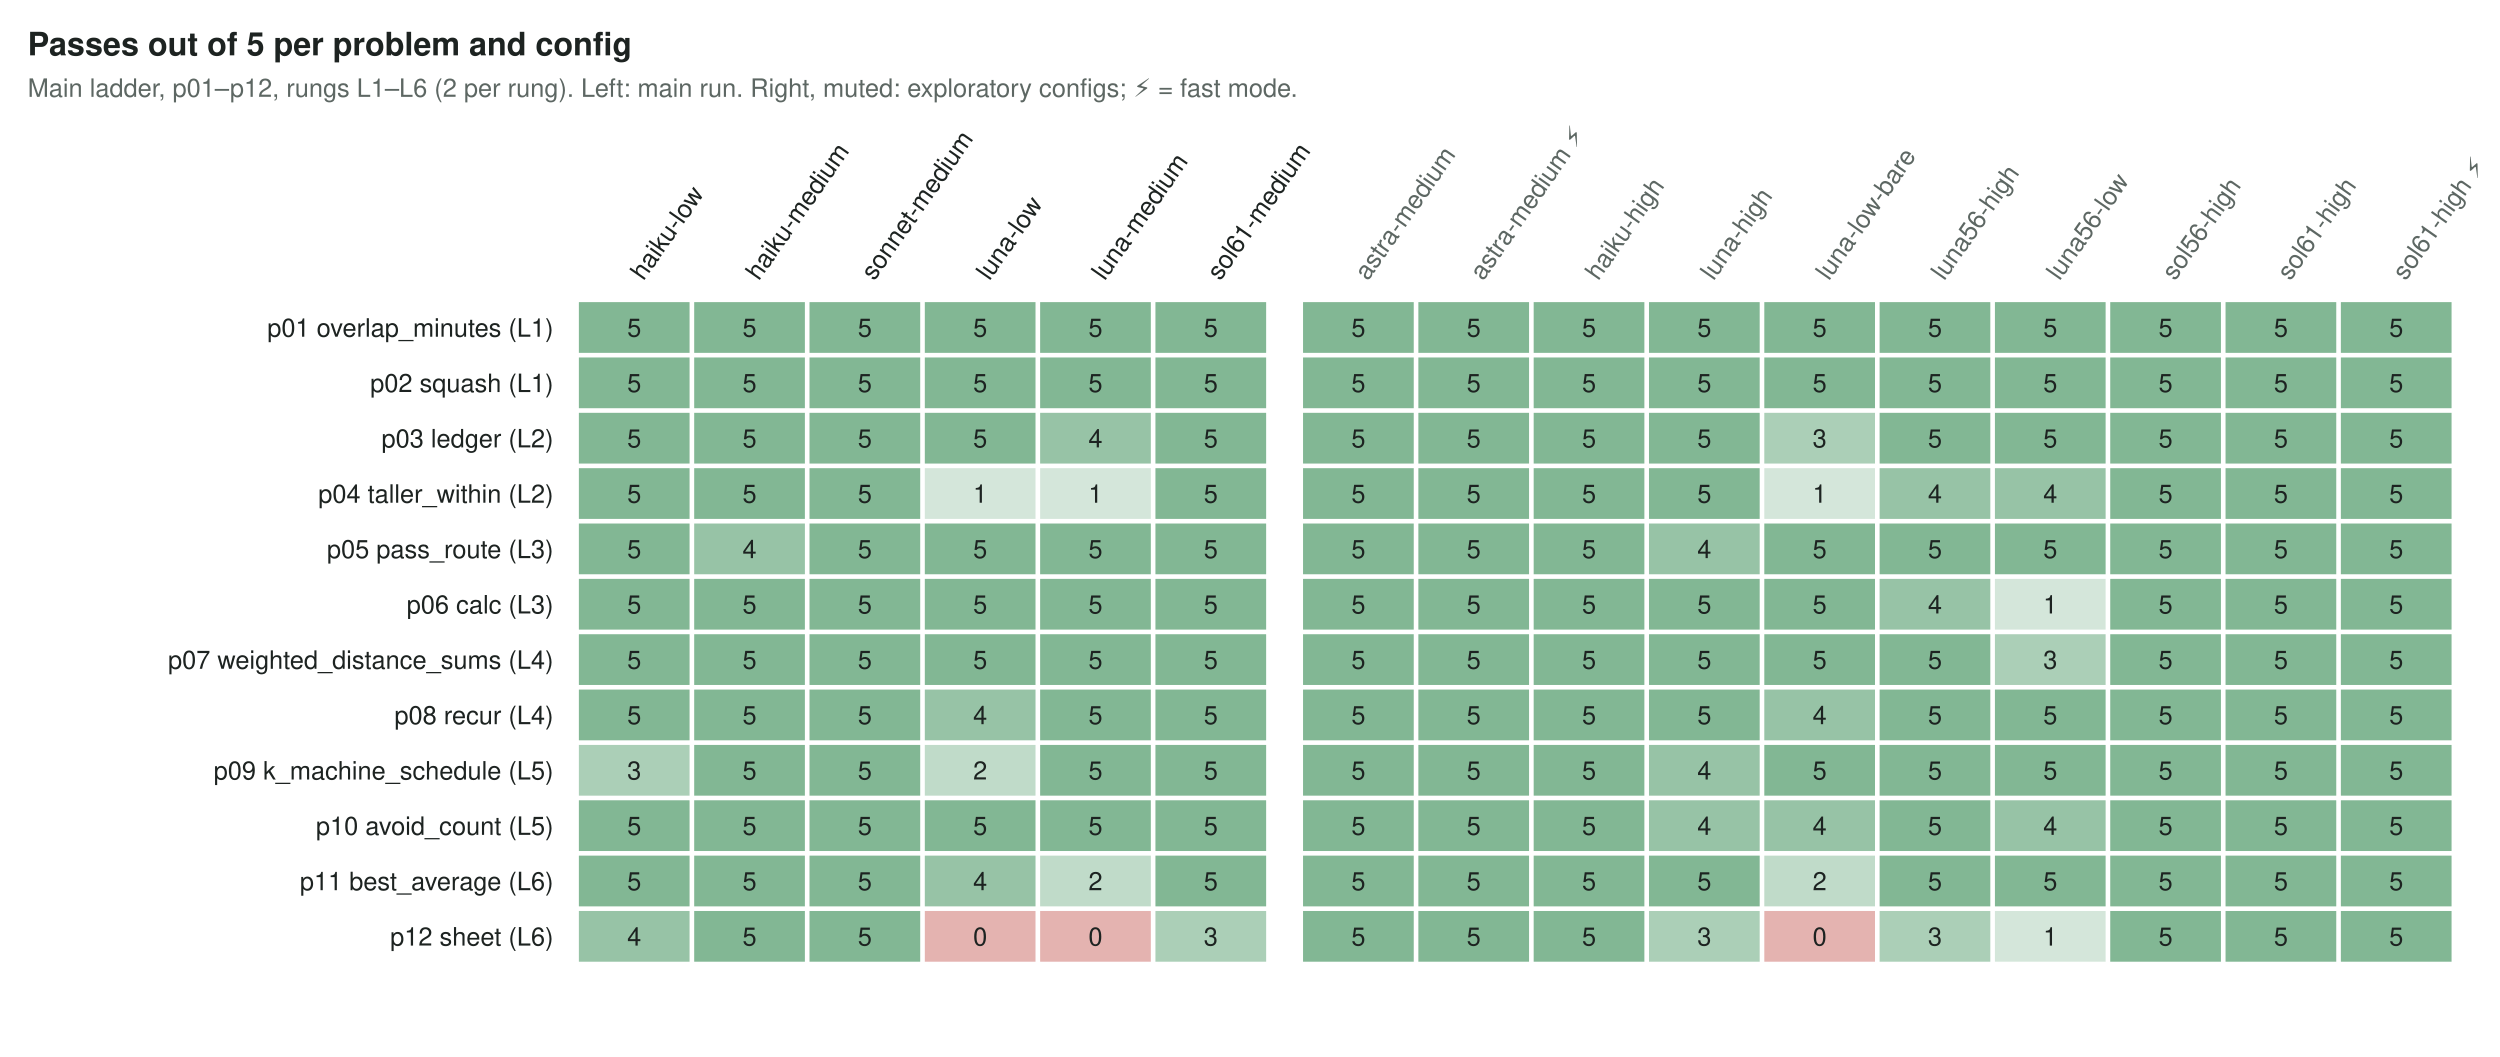
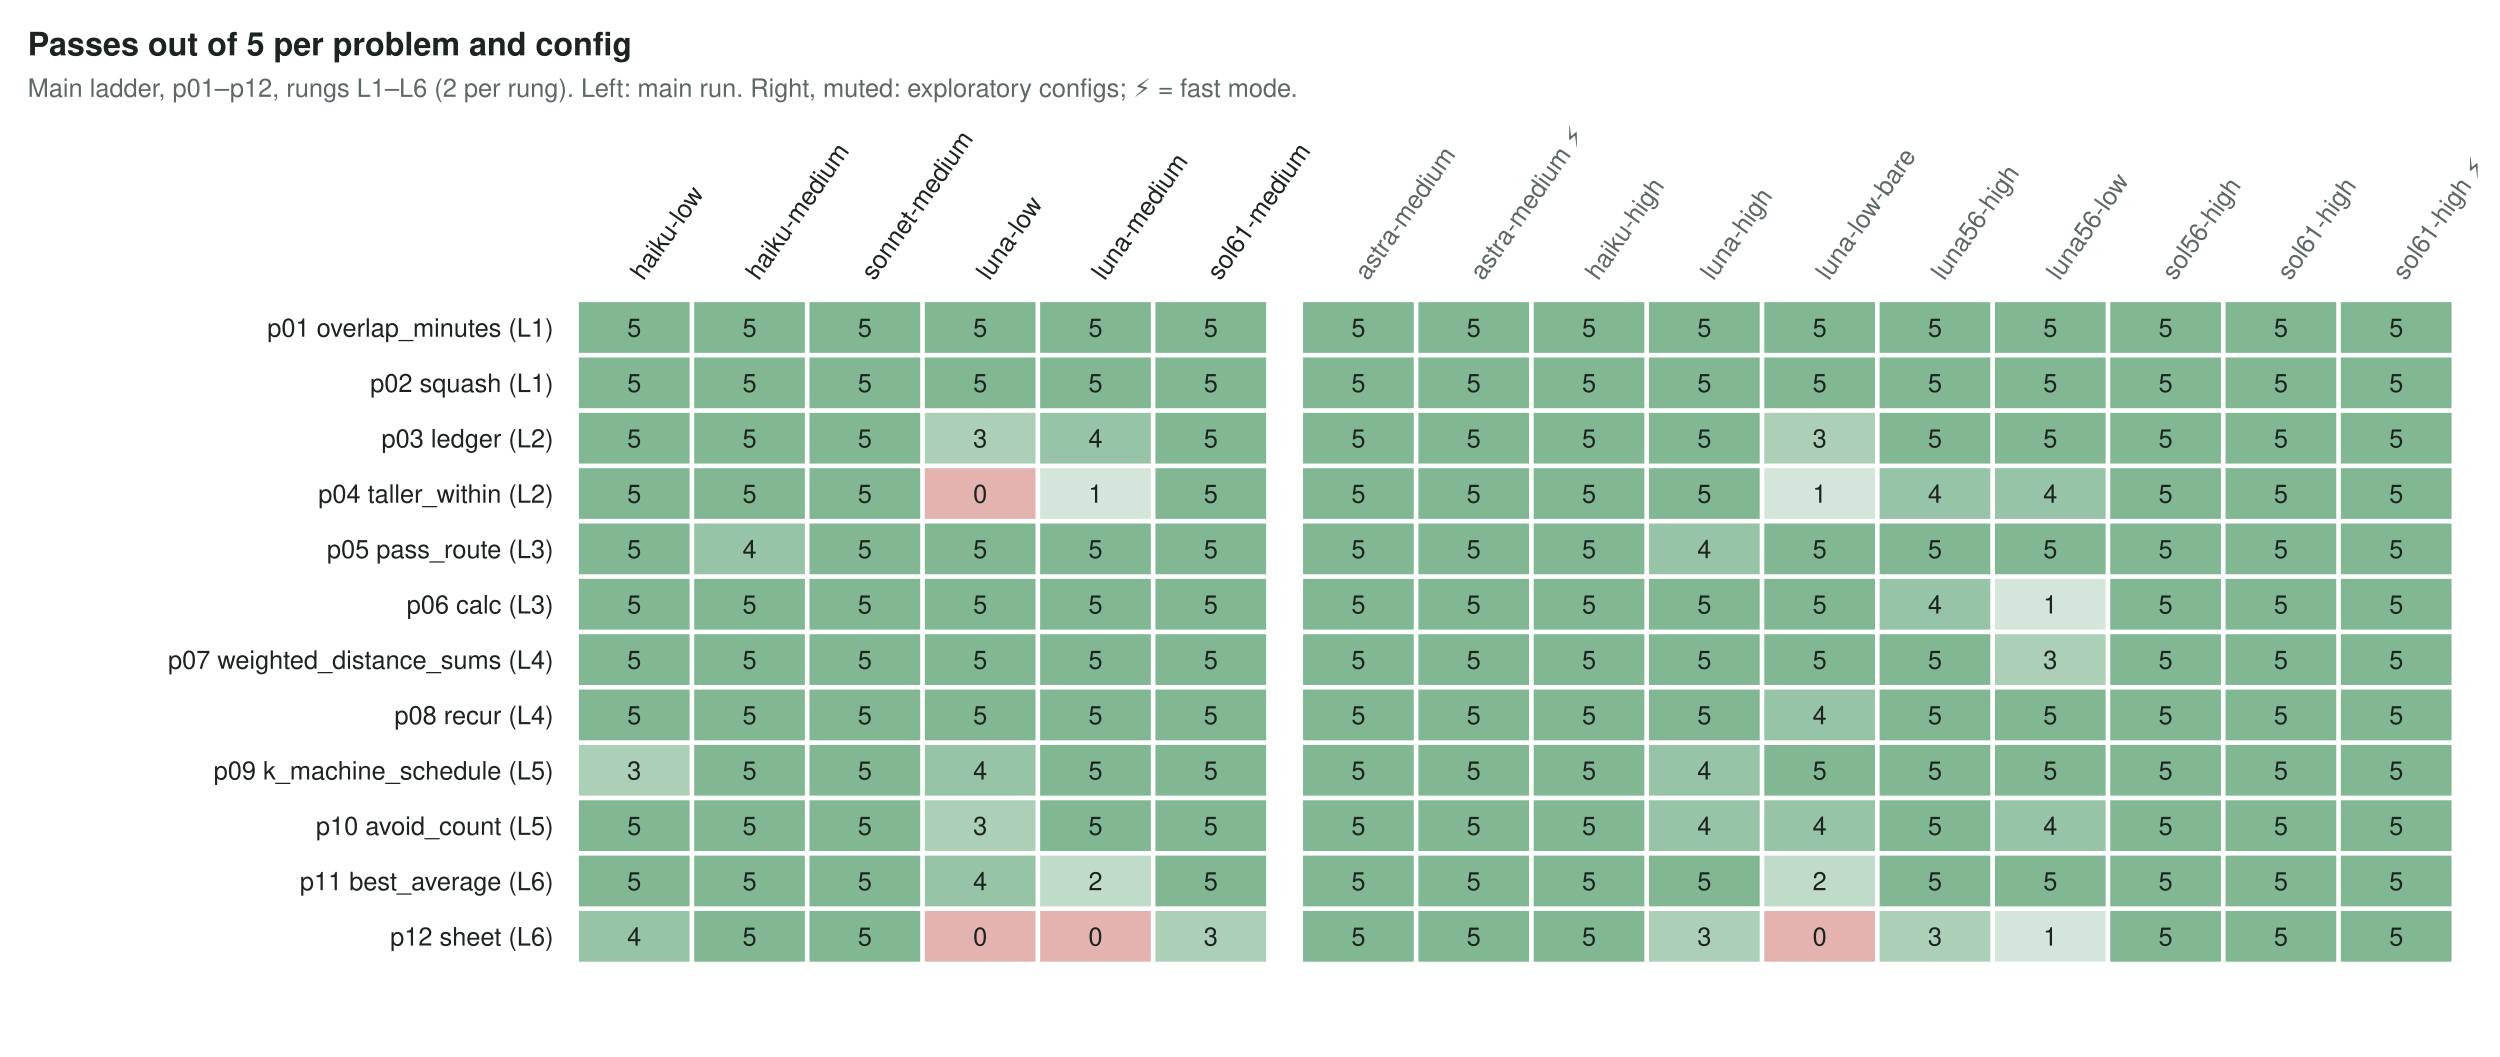
<svg xmlns="http://www.w3.org/2000/svg" viewBox="0 0 1084 458" width="1084" height="458" font-family="Hanken Grotesk, -apple-system, Segoe UI, Helvetica, Arial, sans-serif" font-size="12">
  <rect width="1084" height="458" fill="var(--panel,#ffffff)" />
  <text x="12.0" y="24.0" font-size="14" text-anchor="start" style="fill:var(--fg,#1d2321)" font-weight="600">Passes out of 5 per problem and config</text>
  <text x="12.0" y="42.0" font-size="11" text-anchor="start" style="fill:var(--muted,#5d6763)" font-weight="normal">Main ladder, p01–p12, rungs L1–L6 (2 per rung). Left: main run. Right, muted: exploratory configs; ⚡ = fast mode.</text>
  <text x="279.0" y="122.0" font-size="11" text-anchor="start" style="fill:var(--fg,#1d2321)" font-weight="normal" transform="rotate(-55 279.0 122)">haiku-low</text>
  <text x="329.0" y="122.0" font-size="11" text-anchor="start" style="fill:var(--fg,#1d2321)" font-weight="normal" transform="rotate(-55 329.0 122)">haiku-medium</text>
  <text x="379.0" y="122.0" font-size="11" text-anchor="start" style="fill:var(--fg,#1d2321)" font-weight="normal" transform="rotate(-55 379.0 122)">sonnet-medium</text>
  <text x="429.0" y="122.0" font-size="11" text-anchor="start" style="fill:var(--fg,#1d2321)" font-weight="normal" transform="rotate(-55 429.0 122)">luna-low</text>
  <text x="479.0" y="122.0" font-size="11" text-anchor="start" style="fill:var(--fg,#1d2321)" font-weight="normal" transform="rotate(-55 479.0 122)">luna-medium</text>
  <text x="529.0" y="122.0" font-size="11" text-anchor="start" style="fill:var(--fg,#1d2321)" font-weight="normal" transform="rotate(-55 529.0 122)">sol61-medium</text>
  <text x="593.0" y="122.0" font-size="11" text-anchor="start" style="fill:var(--muted,#5d6763)" font-weight="normal" transform="rotate(-55 593.0 122)">astra-medium</text>
  <text x="643.0" y="122.0" font-size="11" text-anchor="start" style="fill:var(--muted,#5d6763)" font-weight="normal" transform="rotate(-55 643.0 122)">astra-medium ⚡</text>
  <text x="693.0" y="122.0" font-size="11" text-anchor="start" style="fill:var(--muted,#5d6763)" font-weight="normal" transform="rotate(-55 693.0 122)">haiku-high</text>
  <text x="743.0" y="122.0" font-size="11" text-anchor="start" style="fill:var(--muted,#5d6763)" font-weight="normal" transform="rotate(-55 743.0 122)">luna-high</text>
  <text x="793.0" y="122.0" font-size="11" text-anchor="start" style="fill:var(--muted,#5d6763)" font-weight="normal" transform="rotate(-55 793.0 122)">luna-low-bare</text>
  <text x="843.0" y="122.0" font-size="11" text-anchor="start" style="fill:var(--muted,#5d6763)" font-weight="normal" transform="rotate(-55 843.0 122)">luna56-high</text>
  <text x="893.0" y="122.0" font-size="11" text-anchor="start" style="fill:var(--muted,#5d6763)" font-weight="normal" transform="rotate(-55 893.0 122)">luna56-low</text>
  <text x="943.0" y="122.0" font-size="11" text-anchor="start" style="fill:var(--muted,#5d6763)" font-weight="normal" transform="rotate(-55 943.0 122)">sol56-high</text>
  <text x="993.0" y="122.0" font-size="11" text-anchor="start" style="fill:var(--muted,#5d6763)" font-weight="normal" transform="rotate(-55 993.0 122)">sol61-high</text>
  <text x="1043.0" y="122.0" font-size="11" text-anchor="start" style="fill:var(--muted,#5d6763)" font-weight="normal" transform="rotate(-55 1043.0 122)">sol61-high ⚡</text>
  <g>
    <text x="240.0" y="146.0" font-size="11" text-anchor="end" style="fill:var(--fg,#1d2321)" font-weight="normal">p01 overlap_minutes (L1)</text>
  </g>
  <rect x="251" y="131" width="48" height="22" fill="var(--good,#1c7c3c)" opacity="0.55" />
  <text x="275.0" y="146.0" font-size="11" text-anchor="middle" style="fill:var(--fg,#1d2321)" font-weight="normal">5</text>
  <rect x="301" y="131" width="48" height="22" fill="var(--good,#1c7c3c)" opacity="0.55" />
  <text x="325.0" y="146.0" font-size="11" text-anchor="middle" style="fill:var(--fg,#1d2321)" font-weight="normal">5</text>
  <rect x="351" y="131" width="48" height="22" fill="var(--good,#1c7c3c)" opacity="0.55" />
  <text x="375.0" y="146.0" font-size="11" text-anchor="middle" style="fill:var(--fg,#1d2321)" font-weight="normal">5</text>
  <rect x="401" y="131" width="48" height="22" fill="var(--good,#1c7c3c)" opacity="0.55" />
  <text x="425.0" y="146.0" font-size="11" text-anchor="middle" style="fill:var(--fg,#1d2321)" font-weight="normal">5</text>
  <rect x="451" y="131" width="48" height="22" fill="var(--good,#1c7c3c)" opacity="0.55" />
  <text x="475.0" y="146.0" font-size="11" text-anchor="middle" style="fill:var(--fg,#1d2321)" font-weight="normal">5</text>
  <rect x="501" y="131" width="48" height="22" fill="var(--good,#1c7c3c)" opacity="0.55" />
  <text x="525.0" y="146.0" font-size="11" text-anchor="middle" style="fill:var(--fg,#1d2321)" font-weight="normal">5</text>
  <rect x="565" y="131" width="48" height="22" fill="var(--good,#1c7c3c)" opacity="0.55" />
  <text x="589.0" y="146.0" font-size="11" text-anchor="middle" style="fill:var(--fg,#1d2321)" font-weight="normal">5</text>
  <rect x="615" y="131" width="48" height="22" fill="var(--good,#1c7c3c)" opacity="0.55" />
  <text x="639.0" y="146.0" font-size="11" text-anchor="middle" style="fill:var(--fg,#1d2321)" font-weight="normal">5</text>
  <rect x="665" y="131" width="48" height="22" fill="var(--good,#1c7c3c)" opacity="0.55" />
  <text x="689.0" y="146.0" font-size="11" text-anchor="middle" style="fill:var(--fg,#1d2321)" font-weight="normal">5</text>
  <rect x="715" y="131" width="48" height="22" fill="var(--good,#1c7c3c)" opacity="0.55" />
  <text x="739.0" y="146.0" font-size="11" text-anchor="middle" style="fill:var(--fg,#1d2321)" font-weight="normal">5</text>
  <rect x="765" y="131" width="48" height="22" fill="var(--good,#1c7c3c)" opacity="0.55" />
  <text x="789.0" y="146.0" font-size="11" text-anchor="middle" style="fill:var(--fg,#1d2321)" font-weight="normal">5</text>
  <rect x="815" y="131" width="48" height="22" fill="var(--good,#1c7c3c)" opacity="0.55" />
  <text x="839.0" y="146.0" font-size="11" text-anchor="middle" style="fill:var(--fg,#1d2321)" font-weight="normal">5</text>
  <rect x="865" y="131" width="48" height="22" fill="var(--good,#1c7c3c)" opacity="0.55" />
  <text x="889.0" y="146.0" font-size="11" text-anchor="middle" style="fill:var(--fg,#1d2321)" font-weight="normal">5</text>
  <rect x="915" y="131" width="48" height="22" fill="var(--good,#1c7c3c)" opacity="0.55" />
  <text x="939.0" y="146.0" font-size="11" text-anchor="middle" style="fill:var(--fg,#1d2321)" font-weight="normal">5</text>
  <rect x="965" y="131" width="48" height="22" fill="var(--good,#1c7c3c)" opacity="0.55" />
  <text x="989.0" y="146.0" font-size="11" text-anchor="middle" style="fill:var(--fg,#1d2321)" font-weight="normal">5</text>
  <rect x="1015" y="131" width="48" height="22" fill="var(--good,#1c7c3c)" opacity="0.55" />
  <text x="1039.0" y="146.0" font-size="11" text-anchor="middle" style="fill:var(--fg,#1d2321)" font-weight="normal">5</text>
  <g>
    <text x="240.0" y="170.0" font-size="11" text-anchor="end" style="fill:var(--fg,#1d2321)" font-weight="normal">p02 squash (L1)</text>
  </g>
  <rect x="251" y="155" width="48" height="22" fill="var(--good,#1c7c3c)" opacity="0.55" />
  <text x="275.0" y="170.0" font-size="11" text-anchor="middle" style="fill:var(--fg,#1d2321)" font-weight="normal">5</text>
  <rect x="301" y="155" width="48" height="22" fill="var(--good,#1c7c3c)" opacity="0.55" />
  <text x="325.0" y="170.0" font-size="11" text-anchor="middle" style="fill:var(--fg,#1d2321)" font-weight="normal">5</text>
  <rect x="351" y="155" width="48" height="22" fill="var(--good,#1c7c3c)" opacity="0.55" />
  <text x="375.0" y="170.0" font-size="11" text-anchor="middle" style="fill:var(--fg,#1d2321)" font-weight="normal">5</text>
  <rect x="401" y="155" width="48" height="22" fill="var(--good,#1c7c3c)" opacity="0.55" />
  <text x="425.0" y="170.0" font-size="11" text-anchor="middle" style="fill:var(--fg,#1d2321)" font-weight="normal">5</text>
  <rect x="451" y="155" width="48" height="22" fill="var(--good,#1c7c3c)" opacity="0.55" />
  <text x="475.0" y="170.0" font-size="11" text-anchor="middle" style="fill:var(--fg,#1d2321)" font-weight="normal">5</text>
  <rect x="501" y="155" width="48" height="22" fill="var(--good,#1c7c3c)" opacity="0.55" />
  <text x="525.0" y="170.0" font-size="11" text-anchor="middle" style="fill:var(--fg,#1d2321)" font-weight="normal">5</text>
  <rect x="565" y="155" width="48" height="22" fill="var(--good,#1c7c3c)" opacity="0.55" />
  <text x="589.0" y="170.0" font-size="11" text-anchor="middle" style="fill:var(--fg,#1d2321)" font-weight="normal">5</text>
  <rect x="615" y="155" width="48" height="22" fill="var(--good,#1c7c3c)" opacity="0.55" />
  <text x="639.0" y="170.0" font-size="11" text-anchor="middle" style="fill:var(--fg,#1d2321)" font-weight="normal">5</text>
  <rect x="665" y="155" width="48" height="22" fill="var(--good,#1c7c3c)" opacity="0.55" />
  <text x="689.0" y="170.0" font-size="11" text-anchor="middle" style="fill:var(--fg,#1d2321)" font-weight="normal">5</text>
  <rect x="715" y="155" width="48" height="22" fill="var(--good,#1c7c3c)" opacity="0.55" />
  <text x="739.0" y="170.0" font-size="11" text-anchor="middle" style="fill:var(--fg,#1d2321)" font-weight="normal">5</text>
  <rect x="765" y="155" width="48" height="22" fill="var(--good,#1c7c3c)" opacity="0.55" />
  <text x="789.0" y="170.0" font-size="11" text-anchor="middle" style="fill:var(--fg,#1d2321)" font-weight="normal">5</text>
  <rect x="815" y="155" width="48" height="22" fill="var(--good,#1c7c3c)" opacity="0.55" />
  <text x="839.0" y="170.0" font-size="11" text-anchor="middle" style="fill:var(--fg,#1d2321)" font-weight="normal">5</text>
  <rect x="865" y="155" width="48" height="22" fill="var(--good,#1c7c3c)" opacity="0.55" />
  <text x="889.0" y="170.0" font-size="11" text-anchor="middle" style="fill:var(--fg,#1d2321)" font-weight="normal">5</text>
  <rect x="915" y="155" width="48" height="22" fill="var(--good,#1c7c3c)" opacity="0.55" />
  <text x="939.0" y="170.0" font-size="11" text-anchor="middle" style="fill:var(--fg,#1d2321)" font-weight="normal">5</text>
  <rect x="965" y="155" width="48" height="22" fill="var(--good,#1c7c3c)" opacity="0.55" />
  <text x="989.0" y="170.0" font-size="11" text-anchor="middle" style="fill:var(--fg,#1d2321)" font-weight="normal">5</text>
  <rect x="1015" y="155" width="48" height="22" fill="var(--good,#1c7c3c)" opacity="0.55" />
  <text x="1039.0" y="170.0" font-size="11" text-anchor="middle" style="fill:var(--fg,#1d2321)" font-weight="normal">5</text>
  <g>
    <text x="240.0" y="194.0" font-size="11" text-anchor="end" style="fill:var(--fg,#1d2321)" font-weight="normal">p03 ledger (L2)</text>
  </g>
  <rect x="251" y="179" width="48" height="22" fill="var(--good,#1c7c3c)" opacity="0.55" />
  <text x="275.0" y="194.0" font-size="11" text-anchor="middle" style="fill:var(--fg,#1d2321)" font-weight="normal">5</text>
  <rect x="301" y="179" width="48" height="22" fill="var(--good,#1c7c3c)" opacity="0.55" />
  <text x="325.0" y="194.0" font-size="11" text-anchor="middle" style="fill:var(--fg,#1d2321)" font-weight="normal">5</text>
  <rect x="351" y="179" width="48" height="22" fill="var(--good,#1c7c3c)" opacity="0.55" />
  <text x="375.0" y="194.0" font-size="11" text-anchor="middle" style="fill:var(--fg,#1d2321)" font-weight="normal">5</text>
-   <rect x="401" y="179" width="48" height="22" fill="var(--good,#1c7c3c)" opacity="0.55" />
-   <text x="425.0" y="194.0" font-size="11" text-anchor="middle" style="fill:var(--fg,#1d2321)" font-weight="normal">5</text>
+   <rect x="401" y="179" width="48" height="22" fill="var(--good,#1c7c3c)" opacity="0.37" />
+   <text x="425.0" y="194.0" font-size="11" text-anchor="middle" style="fill:var(--fg,#1d2321)" font-weight="normal">3</text>
  <rect x="451" y="179" width="48" height="22" fill="var(--good,#1c7c3c)" opacity="0.46" />
  <text x="475.0" y="194.0" font-size="11" text-anchor="middle" style="fill:var(--fg,#1d2321)" font-weight="normal">4</text>
  <rect x="501" y="179" width="48" height="22" fill="var(--good,#1c7c3c)" opacity="0.55" />
  <text x="525.0" y="194.0" font-size="11" text-anchor="middle" style="fill:var(--fg,#1d2321)" font-weight="normal">5</text>
  <rect x="565" y="179" width="48" height="22" fill="var(--good,#1c7c3c)" opacity="0.55" />
  <text x="589.0" y="194.0" font-size="11" text-anchor="middle" style="fill:var(--fg,#1d2321)" font-weight="normal">5</text>
  <rect x="615" y="179" width="48" height="22" fill="var(--good,#1c7c3c)" opacity="0.55" />
  <text x="639.0" y="194.0" font-size="11" text-anchor="middle" style="fill:var(--fg,#1d2321)" font-weight="normal">5</text>
  <rect x="665" y="179" width="48" height="22" fill="var(--good,#1c7c3c)" opacity="0.55" />
  <text x="689.0" y="194.0" font-size="11" text-anchor="middle" style="fill:var(--fg,#1d2321)" font-weight="normal">5</text>
  <rect x="715" y="179" width="48" height="22" fill="var(--good,#1c7c3c)" opacity="0.55" />
  <text x="739.0" y="194.0" font-size="11" text-anchor="middle" style="fill:var(--fg,#1d2321)" font-weight="normal">5</text>
  <rect x="765" y="179" width="48" height="22" fill="var(--good,#1c7c3c)" opacity="0.37" />
  <text x="789.0" y="194.0" font-size="11" text-anchor="middle" style="fill:var(--fg,#1d2321)" font-weight="normal">3</text>
  <rect x="815" y="179" width="48" height="22" fill="var(--good,#1c7c3c)" opacity="0.55" />
  <text x="839.0" y="194.0" font-size="11" text-anchor="middle" style="fill:var(--fg,#1d2321)" font-weight="normal">5</text>
  <rect x="865" y="179" width="48" height="22" fill="var(--good,#1c7c3c)" opacity="0.55" />
  <text x="889.0" y="194.0" font-size="11" text-anchor="middle" style="fill:var(--fg,#1d2321)" font-weight="normal">5</text>
  <rect x="915" y="179" width="48" height="22" fill="var(--good,#1c7c3c)" opacity="0.55" />
  <text x="939.0" y="194.0" font-size="11" text-anchor="middle" style="fill:var(--fg,#1d2321)" font-weight="normal">5</text>
  <rect x="965" y="179" width="48" height="22" fill="var(--good,#1c7c3c)" opacity="0.55" />
  <text x="989.0" y="194.0" font-size="11" text-anchor="middle" style="fill:var(--fg,#1d2321)" font-weight="normal">5</text>
  <rect x="1015" y="179" width="48" height="22" fill="var(--good,#1c7c3c)" opacity="0.55" />
  <text x="1039.0" y="194.0" font-size="11" text-anchor="middle" style="fill:var(--fg,#1d2321)" font-weight="normal">5</text>
  <g>
    <text x="240.0" y="218.0" font-size="11" text-anchor="end" style="fill:var(--fg,#1d2321)" font-weight="normal">p04 taller_within (L2)</text>
  </g>
  <rect x="251" y="203" width="48" height="22" fill="var(--good,#1c7c3c)" opacity="0.55" />
  <text x="275.0" y="218.0" font-size="11" text-anchor="middle" style="fill:var(--fg,#1d2321)" font-weight="normal">5</text>
  <rect x="301" y="203" width="48" height="22" fill="var(--good,#1c7c3c)" opacity="0.55" />
  <text x="325.0" y="218.0" font-size="11" text-anchor="middle" style="fill:var(--fg,#1d2321)" font-weight="normal">5</text>
  <rect x="351" y="203" width="48" height="22" fill="var(--good,#1c7c3c)" opacity="0.55" />
  <text x="375.0" y="218.0" font-size="11" text-anchor="middle" style="fill:var(--fg,#1d2321)" font-weight="normal">5</text>
-   <rect x="401" y="203" width="48" height="22" fill="var(--good,#1c7c3c)" opacity="0.19" />
-   <text x="425.0" y="218.0" font-size="11" text-anchor="middle" style="fill:var(--fg,#1d2321)" font-weight="normal">1</text>
+   <rect x="401" y="203" width="48" height="22" fill="var(--bad,#b3261e)" opacity="0.35" />
+   <text x="425.0" y="218.0" font-size="11" text-anchor="middle" style="fill:var(--fg,#1d2321)" font-weight="normal">0</text>
  <rect x="451" y="203" width="48" height="22" fill="var(--good,#1c7c3c)" opacity="0.19" />
  <text x="475.0" y="218.0" font-size="11" text-anchor="middle" style="fill:var(--fg,#1d2321)" font-weight="normal">1</text>
  <rect x="501" y="203" width="48" height="22" fill="var(--good,#1c7c3c)" opacity="0.55" />
  <text x="525.0" y="218.0" font-size="11" text-anchor="middle" style="fill:var(--fg,#1d2321)" font-weight="normal">5</text>
  <rect x="565" y="203" width="48" height="22" fill="var(--good,#1c7c3c)" opacity="0.55" />
  <text x="589.0" y="218.0" font-size="11" text-anchor="middle" style="fill:var(--fg,#1d2321)" font-weight="normal">5</text>
  <rect x="615" y="203" width="48" height="22" fill="var(--good,#1c7c3c)" opacity="0.55" />
  <text x="639.0" y="218.0" font-size="11" text-anchor="middle" style="fill:var(--fg,#1d2321)" font-weight="normal">5</text>
  <rect x="665" y="203" width="48" height="22" fill="var(--good,#1c7c3c)" opacity="0.55" />
  <text x="689.0" y="218.0" font-size="11" text-anchor="middle" style="fill:var(--fg,#1d2321)" font-weight="normal">5</text>
  <rect x="715" y="203" width="48" height="22" fill="var(--good,#1c7c3c)" opacity="0.55" />
  <text x="739.0" y="218.0" font-size="11" text-anchor="middle" style="fill:var(--fg,#1d2321)" font-weight="normal">5</text>
  <rect x="765" y="203" width="48" height="22" fill="var(--good,#1c7c3c)" opacity="0.19" />
  <text x="789.0" y="218.0" font-size="11" text-anchor="middle" style="fill:var(--fg,#1d2321)" font-weight="normal">1</text>
  <rect x="815" y="203" width="48" height="22" fill="var(--good,#1c7c3c)" opacity="0.46" />
  <text x="839.0" y="218.0" font-size="11" text-anchor="middle" style="fill:var(--fg,#1d2321)" font-weight="normal">4</text>
  <rect x="865" y="203" width="48" height="22" fill="var(--good,#1c7c3c)" opacity="0.46" />
  <text x="889.0" y="218.0" font-size="11" text-anchor="middle" style="fill:var(--fg,#1d2321)" font-weight="normal">4</text>
  <rect x="915" y="203" width="48" height="22" fill="var(--good,#1c7c3c)" opacity="0.55" />
  <text x="939.0" y="218.0" font-size="11" text-anchor="middle" style="fill:var(--fg,#1d2321)" font-weight="normal">5</text>
  <rect x="965" y="203" width="48" height="22" fill="var(--good,#1c7c3c)" opacity="0.55" />
  <text x="989.0" y="218.0" font-size="11" text-anchor="middle" style="fill:var(--fg,#1d2321)" font-weight="normal">5</text>
  <rect x="1015" y="203" width="48" height="22" fill="var(--good,#1c7c3c)" opacity="0.55" />
  <text x="1039.0" y="218.0" font-size="11" text-anchor="middle" style="fill:var(--fg,#1d2321)" font-weight="normal">5</text>
  <g>
    <text x="240.0" y="242.0" font-size="11" text-anchor="end" style="fill:var(--fg,#1d2321)" font-weight="normal">p05 pass_route (L3)</text>
  </g>
  <rect x="251" y="227" width="48" height="22" fill="var(--good,#1c7c3c)" opacity="0.55" />
  <text x="275.0" y="242.0" font-size="11" text-anchor="middle" style="fill:var(--fg,#1d2321)" font-weight="normal">5</text>
  <rect x="301" y="227" width="48" height="22" fill="var(--good,#1c7c3c)" opacity="0.46" />
  <text x="325.0" y="242.0" font-size="11" text-anchor="middle" style="fill:var(--fg,#1d2321)" font-weight="normal">4</text>
  <rect x="351" y="227" width="48" height="22" fill="var(--good,#1c7c3c)" opacity="0.55" />
  <text x="375.0" y="242.0" font-size="11" text-anchor="middle" style="fill:var(--fg,#1d2321)" font-weight="normal">5</text>
  <rect x="401" y="227" width="48" height="22" fill="var(--good,#1c7c3c)" opacity="0.55" />
  <text x="425.0" y="242.0" font-size="11" text-anchor="middle" style="fill:var(--fg,#1d2321)" font-weight="normal">5</text>
  <rect x="451" y="227" width="48" height="22" fill="var(--good,#1c7c3c)" opacity="0.55" />
  <text x="475.0" y="242.0" font-size="11" text-anchor="middle" style="fill:var(--fg,#1d2321)" font-weight="normal">5</text>
  <rect x="501" y="227" width="48" height="22" fill="var(--good,#1c7c3c)" opacity="0.55" />
  <text x="525.0" y="242.0" font-size="11" text-anchor="middle" style="fill:var(--fg,#1d2321)" font-weight="normal">5</text>
  <rect x="565" y="227" width="48" height="22" fill="var(--good,#1c7c3c)" opacity="0.55" />
  <text x="589.0" y="242.0" font-size="11" text-anchor="middle" style="fill:var(--fg,#1d2321)" font-weight="normal">5</text>
  <rect x="615" y="227" width="48" height="22" fill="var(--good,#1c7c3c)" opacity="0.55" />
  <text x="639.0" y="242.0" font-size="11" text-anchor="middle" style="fill:var(--fg,#1d2321)" font-weight="normal">5</text>
  <rect x="665" y="227" width="48" height="22" fill="var(--good,#1c7c3c)" opacity="0.55" />
  <text x="689.0" y="242.0" font-size="11" text-anchor="middle" style="fill:var(--fg,#1d2321)" font-weight="normal">5</text>
  <rect x="715" y="227" width="48" height="22" fill="var(--good,#1c7c3c)" opacity="0.46" />
  <text x="739.0" y="242.0" font-size="11" text-anchor="middle" style="fill:var(--fg,#1d2321)" font-weight="normal">4</text>
  <rect x="765" y="227" width="48" height="22" fill="var(--good,#1c7c3c)" opacity="0.55" />
  <text x="789.0" y="242.0" font-size="11" text-anchor="middle" style="fill:var(--fg,#1d2321)" font-weight="normal">5</text>
  <rect x="815" y="227" width="48" height="22" fill="var(--good,#1c7c3c)" opacity="0.55" />
  <text x="839.0" y="242.0" font-size="11" text-anchor="middle" style="fill:var(--fg,#1d2321)" font-weight="normal">5</text>
  <rect x="865" y="227" width="48" height="22" fill="var(--good,#1c7c3c)" opacity="0.55" />
  <text x="889.0" y="242.0" font-size="11" text-anchor="middle" style="fill:var(--fg,#1d2321)" font-weight="normal">5</text>
  <rect x="915" y="227" width="48" height="22" fill="var(--good,#1c7c3c)" opacity="0.55" />
  <text x="939.0" y="242.0" font-size="11" text-anchor="middle" style="fill:var(--fg,#1d2321)" font-weight="normal">5</text>
  <rect x="965" y="227" width="48" height="22" fill="var(--good,#1c7c3c)" opacity="0.55" />
  <text x="989.0" y="242.0" font-size="11" text-anchor="middle" style="fill:var(--fg,#1d2321)" font-weight="normal">5</text>
  <rect x="1015" y="227" width="48" height="22" fill="var(--good,#1c7c3c)" opacity="0.55" />
  <text x="1039.0" y="242.0" font-size="11" text-anchor="middle" style="fill:var(--fg,#1d2321)" font-weight="normal">5</text>
  <g>
    <text x="240.0" y="266.0" font-size="11" text-anchor="end" style="fill:var(--fg,#1d2321)" font-weight="normal">p06 calc (L3)</text>
  </g>
  <rect x="251" y="251" width="48" height="22" fill="var(--good,#1c7c3c)" opacity="0.55" />
  <text x="275.0" y="266.0" font-size="11" text-anchor="middle" style="fill:var(--fg,#1d2321)" font-weight="normal">5</text>
  <rect x="301" y="251" width="48" height="22" fill="var(--good,#1c7c3c)" opacity="0.55" />
  <text x="325.0" y="266.0" font-size="11" text-anchor="middle" style="fill:var(--fg,#1d2321)" font-weight="normal">5</text>
  <rect x="351" y="251" width="48" height="22" fill="var(--good,#1c7c3c)" opacity="0.55" />
  <text x="375.0" y="266.0" font-size="11" text-anchor="middle" style="fill:var(--fg,#1d2321)" font-weight="normal">5</text>
  <rect x="401" y="251" width="48" height="22" fill="var(--good,#1c7c3c)" opacity="0.55" />
  <text x="425.0" y="266.0" font-size="11" text-anchor="middle" style="fill:var(--fg,#1d2321)" font-weight="normal">5</text>
  <rect x="451" y="251" width="48" height="22" fill="var(--good,#1c7c3c)" opacity="0.55" />
  <text x="475.0" y="266.0" font-size="11" text-anchor="middle" style="fill:var(--fg,#1d2321)" font-weight="normal">5</text>
  <rect x="501" y="251" width="48" height="22" fill="var(--good,#1c7c3c)" opacity="0.55" />
  <text x="525.0" y="266.0" font-size="11" text-anchor="middle" style="fill:var(--fg,#1d2321)" font-weight="normal">5</text>
  <rect x="565" y="251" width="48" height="22" fill="var(--good,#1c7c3c)" opacity="0.55" />
  <text x="589.0" y="266.0" font-size="11" text-anchor="middle" style="fill:var(--fg,#1d2321)" font-weight="normal">5</text>
  <rect x="615" y="251" width="48" height="22" fill="var(--good,#1c7c3c)" opacity="0.55" />
  <text x="639.0" y="266.0" font-size="11" text-anchor="middle" style="fill:var(--fg,#1d2321)" font-weight="normal">5</text>
  <rect x="665" y="251" width="48" height="22" fill="var(--good,#1c7c3c)" opacity="0.55" />
  <text x="689.0" y="266.0" font-size="11" text-anchor="middle" style="fill:var(--fg,#1d2321)" font-weight="normal">5</text>
  <rect x="715" y="251" width="48" height="22" fill="var(--good,#1c7c3c)" opacity="0.55" />
  <text x="739.0" y="266.0" font-size="11" text-anchor="middle" style="fill:var(--fg,#1d2321)" font-weight="normal">5</text>
  <rect x="765" y="251" width="48" height="22" fill="var(--good,#1c7c3c)" opacity="0.55" />
  <text x="789.0" y="266.0" font-size="11" text-anchor="middle" style="fill:var(--fg,#1d2321)" font-weight="normal">5</text>
  <rect x="815" y="251" width="48" height="22" fill="var(--good,#1c7c3c)" opacity="0.46" />
  <text x="839.0" y="266.0" font-size="11" text-anchor="middle" style="fill:var(--fg,#1d2321)" font-weight="normal">4</text>
  <rect x="865" y="251" width="48" height="22" fill="var(--good,#1c7c3c)" opacity="0.19" />
  <text x="889.0" y="266.0" font-size="11" text-anchor="middle" style="fill:var(--fg,#1d2321)" font-weight="normal">1</text>
  <rect x="915" y="251" width="48" height="22" fill="var(--good,#1c7c3c)" opacity="0.55" />
  <text x="939.0" y="266.0" font-size="11" text-anchor="middle" style="fill:var(--fg,#1d2321)" font-weight="normal">5</text>
  <rect x="965" y="251" width="48" height="22" fill="var(--good,#1c7c3c)" opacity="0.55" />
  <text x="989.0" y="266.0" font-size="11" text-anchor="middle" style="fill:var(--fg,#1d2321)" font-weight="normal">5</text>
  <rect x="1015" y="251" width="48" height="22" fill="var(--good,#1c7c3c)" opacity="0.55" />
  <text x="1039.0" y="266.0" font-size="11" text-anchor="middle" style="fill:var(--fg,#1d2321)" font-weight="normal">5</text>
  <g>
    <text x="240.0" y="290.0" font-size="11" text-anchor="end" style="fill:var(--fg,#1d2321)" font-weight="normal">p07 weighted_distance_sums (L4)</text>
  </g>
  <rect x="251" y="275" width="48" height="22" fill="var(--good,#1c7c3c)" opacity="0.55" />
  <text x="275.0" y="290.0" font-size="11" text-anchor="middle" style="fill:var(--fg,#1d2321)" font-weight="normal">5</text>
  <rect x="301" y="275" width="48" height="22" fill="var(--good,#1c7c3c)" opacity="0.55" />
  <text x="325.0" y="290.0" font-size="11" text-anchor="middle" style="fill:var(--fg,#1d2321)" font-weight="normal">5</text>
  <rect x="351" y="275" width="48" height="22" fill="var(--good,#1c7c3c)" opacity="0.55" />
  <text x="375.0" y="290.0" font-size="11" text-anchor="middle" style="fill:var(--fg,#1d2321)" font-weight="normal">5</text>
  <rect x="401" y="275" width="48" height="22" fill="var(--good,#1c7c3c)" opacity="0.55" />
  <text x="425.0" y="290.0" font-size="11" text-anchor="middle" style="fill:var(--fg,#1d2321)" font-weight="normal">5</text>
  <rect x="451" y="275" width="48" height="22" fill="var(--good,#1c7c3c)" opacity="0.55" />
  <text x="475.0" y="290.0" font-size="11" text-anchor="middle" style="fill:var(--fg,#1d2321)" font-weight="normal">5</text>
  <rect x="501" y="275" width="48" height="22" fill="var(--good,#1c7c3c)" opacity="0.55" />
  <text x="525.0" y="290.0" font-size="11" text-anchor="middle" style="fill:var(--fg,#1d2321)" font-weight="normal">5</text>
  <rect x="565" y="275" width="48" height="22" fill="var(--good,#1c7c3c)" opacity="0.55" />
  <text x="589.0" y="290.0" font-size="11" text-anchor="middle" style="fill:var(--fg,#1d2321)" font-weight="normal">5</text>
  <rect x="615" y="275" width="48" height="22" fill="var(--good,#1c7c3c)" opacity="0.55" />
  <text x="639.0" y="290.0" font-size="11" text-anchor="middle" style="fill:var(--fg,#1d2321)" font-weight="normal">5</text>
  <rect x="665" y="275" width="48" height="22" fill="var(--good,#1c7c3c)" opacity="0.55" />
  <text x="689.0" y="290.0" font-size="11" text-anchor="middle" style="fill:var(--fg,#1d2321)" font-weight="normal">5</text>
  <rect x="715" y="275" width="48" height="22" fill="var(--good,#1c7c3c)" opacity="0.55" />
  <text x="739.0" y="290.0" font-size="11" text-anchor="middle" style="fill:var(--fg,#1d2321)" font-weight="normal">5</text>
  <rect x="765" y="275" width="48" height="22" fill="var(--good,#1c7c3c)" opacity="0.55" />
  <text x="789.0" y="290.0" font-size="11" text-anchor="middle" style="fill:var(--fg,#1d2321)" font-weight="normal">5</text>
  <rect x="815" y="275" width="48" height="22" fill="var(--good,#1c7c3c)" opacity="0.55" />
  <text x="839.0" y="290.0" font-size="11" text-anchor="middle" style="fill:var(--fg,#1d2321)" font-weight="normal">5</text>
  <rect x="865" y="275" width="48" height="22" fill="var(--good,#1c7c3c)" opacity="0.37" />
  <text x="889.0" y="290.0" font-size="11" text-anchor="middle" style="fill:var(--fg,#1d2321)" font-weight="normal">3</text>
  <rect x="915" y="275" width="48" height="22" fill="var(--good,#1c7c3c)" opacity="0.55" />
  <text x="939.0" y="290.0" font-size="11" text-anchor="middle" style="fill:var(--fg,#1d2321)" font-weight="normal">5</text>
  <rect x="965" y="275" width="48" height="22" fill="var(--good,#1c7c3c)" opacity="0.55" />
  <text x="989.0" y="290.0" font-size="11" text-anchor="middle" style="fill:var(--fg,#1d2321)" font-weight="normal">5</text>
  <rect x="1015" y="275" width="48" height="22" fill="var(--good,#1c7c3c)" opacity="0.55" />
  <text x="1039.0" y="290.0" font-size="11" text-anchor="middle" style="fill:var(--fg,#1d2321)" font-weight="normal">5</text>
  <g>
    <text x="240.0" y="314.0" font-size="11" text-anchor="end" style="fill:var(--fg,#1d2321)" font-weight="normal">p08 recur (L4)</text>
  </g>
  <rect x="251" y="299" width="48" height="22" fill="var(--good,#1c7c3c)" opacity="0.55" />
  <text x="275.0" y="314.0" font-size="11" text-anchor="middle" style="fill:var(--fg,#1d2321)" font-weight="normal">5</text>
  <rect x="301" y="299" width="48" height="22" fill="var(--good,#1c7c3c)" opacity="0.55" />
  <text x="325.0" y="314.0" font-size="11" text-anchor="middle" style="fill:var(--fg,#1d2321)" font-weight="normal">5</text>
  <rect x="351" y="299" width="48" height="22" fill="var(--good,#1c7c3c)" opacity="0.55" />
  <text x="375.0" y="314.0" font-size="11" text-anchor="middle" style="fill:var(--fg,#1d2321)" font-weight="normal">5</text>
-   <rect x="401" y="299" width="48" height="22" fill="var(--good,#1c7c3c)" opacity="0.46" />
-   <text x="425.0" y="314.0" font-size="11" text-anchor="middle" style="fill:var(--fg,#1d2321)" font-weight="normal">4</text>
+   <rect x="401" y="299" width="48" height="22" fill="var(--good,#1c7c3c)" opacity="0.55" />
+   <text x="425.0" y="314.0" font-size="11" text-anchor="middle" style="fill:var(--fg,#1d2321)" font-weight="normal">5</text>
  <rect x="451" y="299" width="48" height="22" fill="var(--good,#1c7c3c)" opacity="0.55" />
  <text x="475.0" y="314.0" font-size="11" text-anchor="middle" style="fill:var(--fg,#1d2321)" font-weight="normal">5</text>
  <rect x="501" y="299" width="48" height="22" fill="var(--good,#1c7c3c)" opacity="0.55" />
  <text x="525.0" y="314.0" font-size="11" text-anchor="middle" style="fill:var(--fg,#1d2321)" font-weight="normal">5</text>
  <rect x="565" y="299" width="48" height="22" fill="var(--good,#1c7c3c)" opacity="0.55" />
  <text x="589.0" y="314.0" font-size="11" text-anchor="middle" style="fill:var(--fg,#1d2321)" font-weight="normal">5</text>
  <rect x="615" y="299" width="48" height="22" fill="var(--good,#1c7c3c)" opacity="0.55" />
  <text x="639.0" y="314.0" font-size="11" text-anchor="middle" style="fill:var(--fg,#1d2321)" font-weight="normal">5</text>
  <rect x="665" y="299" width="48" height="22" fill="var(--good,#1c7c3c)" opacity="0.55" />
  <text x="689.0" y="314.0" font-size="11" text-anchor="middle" style="fill:var(--fg,#1d2321)" font-weight="normal">5</text>
  <rect x="715" y="299" width="48" height="22" fill="var(--good,#1c7c3c)" opacity="0.55" />
  <text x="739.0" y="314.0" font-size="11" text-anchor="middle" style="fill:var(--fg,#1d2321)" font-weight="normal">5</text>
  <rect x="765" y="299" width="48" height="22" fill="var(--good,#1c7c3c)" opacity="0.46" />
  <text x="789.0" y="314.0" font-size="11" text-anchor="middle" style="fill:var(--fg,#1d2321)" font-weight="normal">4</text>
  <rect x="815" y="299" width="48" height="22" fill="var(--good,#1c7c3c)" opacity="0.55" />
  <text x="839.0" y="314.0" font-size="11" text-anchor="middle" style="fill:var(--fg,#1d2321)" font-weight="normal">5</text>
  <rect x="865" y="299" width="48" height="22" fill="var(--good,#1c7c3c)" opacity="0.55" />
  <text x="889.0" y="314.0" font-size="11" text-anchor="middle" style="fill:var(--fg,#1d2321)" font-weight="normal">5</text>
  <rect x="915" y="299" width="48" height="22" fill="var(--good,#1c7c3c)" opacity="0.55" />
  <text x="939.0" y="314.0" font-size="11" text-anchor="middle" style="fill:var(--fg,#1d2321)" font-weight="normal">5</text>
  <rect x="965" y="299" width="48" height="22" fill="var(--good,#1c7c3c)" opacity="0.55" />
  <text x="989.0" y="314.0" font-size="11" text-anchor="middle" style="fill:var(--fg,#1d2321)" font-weight="normal">5</text>
  <rect x="1015" y="299" width="48" height="22" fill="var(--good,#1c7c3c)" opacity="0.55" />
  <text x="1039.0" y="314.0" font-size="11" text-anchor="middle" style="fill:var(--fg,#1d2321)" font-weight="normal">5</text>
  <g>
    <text x="240.0" y="338.0" font-size="11" text-anchor="end" style="fill:var(--fg,#1d2321)" font-weight="normal">p09 k_machine_schedule (L5)</text>
  </g>
  <rect x="251" y="323" width="48" height="22" fill="var(--good,#1c7c3c)" opacity="0.37" />
  <text x="275.0" y="338.0" font-size="11" text-anchor="middle" style="fill:var(--fg,#1d2321)" font-weight="normal">3</text>
  <rect x="301" y="323" width="48" height="22" fill="var(--good,#1c7c3c)" opacity="0.55" />
  <text x="325.0" y="338.0" font-size="11" text-anchor="middle" style="fill:var(--fg,#1d2321)" font-weight="normal">5</text>
  <rect x="351" y="323" width="48" height="22" fill="var(--good,#1c7c3c)" opacity="0.55" />
  <text x="375.0" y="338.0" font-size="11" text-anchor="middle" style="fill:var(--fg,#1d2321)" font-weight="normal">5</text>
-   <rect x="401" y="323" width="48" height="22" fill="var(--good,#1c7c3c)" opacity="0.28" />
-   <text x="425.0" y="338.0" font-size="11" text-anchor="middle" style="fill:var(--fg,#1d2321)" font-weight="normal">2</text>
+   <rect x="401" y="323" width="48" height="22" fill="var(--good,#1c7c3c)" opacity="0.46" />
+   <text x="425.0" y="338.0" font-size="11" text-anchor="middle" style="fill:var(--fg,#1d2321)" font-weight="normal">4</text>
  <rect x="451" y="323" width="48" height="22" fill="var(--good,#1c7c3c)" opacity="0.55" />
  <text x="475.0" y="338.0" font-size="11" text-anchor="middle" style="fill:var(--fg,#1d2321)" font-weight="normal">5</text>
  <rect x="501" y="323" width="48" height="22" fill="var(--good,#1c7c3c)" opacity="0.55" />
  <text x="525.0" y="338.0" font-size="11" text-anchor="middle" style="fill:var(--fg,#1d2321)" font-weight="normal">5</text>
  <rect x="565" y="323" width="48" height="22" fill="var(--good,#1c7c3c)" opacity="0.55" />
  <text x="589.0" y="338.0" font-size="11" text-anchor="middle" style="fill:var(--fg,#1d2321)" font-weight="normal">5</text>
  <rect x="615" y="323" width="48" height="22" fill="var(--good,#1c7c3c)" opacity="0.55" />
  <text x="639.0" y="338.0" font-size="11" text-anchor="middle" style="fill:var(--fg,#1d2321)" font-weight="normal">5</text>
  <rect x="665" y="323" width="48" height="22" fill="var(--good,#1c7c3c)" opacity="0.55" />
  <text x="689.0" y="338.0" font-size="11" text-anchor="middle" style="fill:var(--fg,#1d2321)" font-weight="normal">5</text>
  <rect x="715" y="323" width="48" height="22" fill="var(--good,#1c7c3c)" opacity="0.46" />
  <text x="739.0" y="338.0" font-size="11" text-anchor="middle" style="fill:var(--fg,#1d2321)" font-weight="normal">4</text>
  <rect x="765" y="323" width="48" height="22" fill="var(--good,#1c7c3c)" opacity="0.55" />
  <text x="789.0" y="338.0" font-size="11" text-anchor="middle" style="fill:var(--fg,#1d2321)" font-weight="normal">5</text>
  <rect x="815" y="323" width="48" height="22" fill="var(--good,#1c7c3c)" opacity="0.55" />
  <text x="839.0" y="338.0" font-size="11" text-anchor="middle" style="fill:var(--fg,#1d2321)" font-weight="normal">5</text>
  <rect x="865" y="323" width="48" height="22" fill="var(--good,#1c7c3c)" opacity="0.55" />
  <text x="889.0" y="338.0" font-size="11" text-anchor="middle" style="fill:var(--fg,#1d2321)" font-weight="normal">5</text>
  <rect x="915" y="323" width="48" height="22" fill="var(--good,#1c7c3c)" opacity="0.55" />
  <text x="939.0" y="338.0" font-size="11" text-anchor="middle" style="fill:var(--fg,#1d2321)" font-weight="normal">5</text>
  <rect x="965" y="323" width="48" height="22" fill="var(--good,#1c7c3c)" opacity="0.55" />
  <text x="989.0" y="338.0" font-size="11" text-anchor="middle" style="fill:var(--fg,#1d2321)" font-weight="normal">5</text>
  <rect x="1015" y="323" width="48" height="22" fill="var(--good,#1c7c3c)" opacity="0.55" />
  <text x="1039.0" y="338.0" font-size="11" text-anchor="middle" style="fill:var(--fg,#1d2321)" font-weight="normal">5</text>
  <g>
    <text x="240.0" y="362.0" font-size="11" text-anchor="end" style="fill:var(--fg,#1d2321)" font-weight="normal">p10 avoid_count (L5)</text>
  </g>
  <rect x="251" y="347" width="48" height="22" fill="var(--good,#1c7c3c)" opacity="0.55" />
  <text x="275.0" y="362.0" font-size="11" text-anchor="middle" style="fill:var(--fg,#1d2321)" font-weight="normal">5</text>
  <rect x="301" y="347" width="48" height="22" fill="var(--good,#1c7c3c)" opacity="0.55" />
  <text x="325.0" y="362.0" font-size="11" text-anchor="middle" style="fill:var(--fg,#1d2321)" font-weight="normal">5</text>
  <rect x="351" y="347" width="48" height="22" fill="var(--good,#1c7c3c)" opacity="0.55" />
  <text x="375.0" y="362.0" font-size="11" text-anchor="middle" style="fill:var(--fg,#1d2321)" font-weight="normal">5</text>
-   <rect x="401" y="347" width="48" height="22" fill="var(--good,#1c7c3c)" opacity="0.55" />
-   <text x="425.0" y="362.0" font-size="11" text-anchor="middle" style="fill:var(--fg,#1d2321)" font-weight="normal">5</text>
+   <rect x="401" y="347" width="48" height="22" fill="var(--good,#1c7c3c)" opacity="0.37" />
+   <text x="425.0" y="362.0" font-size="11" text-anchor="middle" style="fill:var(--fg,#1d2321)" font-weight="normal">3</text>
  <rect x="451" y="347" width="48" height="22" fill="var(--good,#1c7c3c)" opacity="0.55" />
  <text x="475.0" y="362.0" font-size="11" text-anchor="middle" style="fill:var(--fg,#1d2321)" font-weight="normal">5</text>
  <rect x="501" y="347" width="48" height="22" fill="var(--good,#1c7c3c)" opacity="0.55" />
  <text x="525.0" y="362.0" font-size="11" text-anchor="middle" style="fill:var(--fg,#1d2321)" font-weight="normal">5</text>
  <rect x="565" y="347" width="48" height="22" fill="var(--good,#1c7c3c)" opacity="0.55" />
  <text x="589.0" y="362.0" font-size="11" text-anchor="middle" style="fill:var(--fg,#1d2321)" font-weight="normal">5</text>
  <rect x="615" y="347" width="48" height="22" fill="var(--good,#1c7c3c)" opacity="0.55" />
  <text x="639.0" y="362.0" font-size="11" text-anchor="middle" style="fill:var(--fg,#1d2321)" font-weight="normal">5</text>
  <rect x="665" y="347" width="48" height="22" fill="var(--good,#1c7c3c)" opacity="0.55" />
  <text x="689.0" y="362.0" font-size="11" text-anchor="middle" style="fill:var(--fg,#1d2321)" font-weight="normal">5</text>
  <rect x="715" y="347" width="48" height="22" fill="var(--good,#1c7c3c)" opacity="0.46" />
  <text x="739.0" y="362.0" font-size="11" text-anchor="middle" style="fill:var(--fg,#1d2321)" font-weight="normal">4</text>
  <rect x="765" y="347" width="48" height="22" fill="var(--good,#1c7c3c)" opacity="0.46" />
  <text x="789.0" y="362.0" font-size="11" text-anchor="middle" style="fill:var(--fg,#1d2321)" font-weight="normal">4</text>
  <rect x="815" y="347" width="48" height="22" fill="var(--good,#1c7c3c)" opacity="0.55" />
  <text x="839.0" y="362.0" font-size="11" text-anchor="middle" style="fill:var(--fg,#1d2321)" font-weight="normal">5</text>
  <rect x="865" y="347" width="48" height="22" fill="var(--good,#1c7c3c)" opacity="0.46" />
  <text x="889.0" y="362.0" font-size="11" text-anchor="middle" style="fill:var(--fg,#1d2321)" font-weight="normal">4</text>
  <rect x="915" y="347" width="48" height="22" fill="var(--good,#1c7c3c)" opacity="0.55" />
  <text x="939.0" y="362.0" font-size="11" text-anchor="middle" style="fill:var(--fg,#1d2321)" font-weight="normal">5</text>
  <rect x="965" y="347" width="48" height="22" fill="var(--good,#1c7c3c)" opacity="0.55" />
  <text x="989.0" y="362.0" font-size="11" text-anchor="middle" style="fill:var(--fg,#1d2321)" font-weight="normal">5</text>
  <rect x="1015" y="347" width="48" height="22" fill="var(--good,#1c7c3c)" opacity="0.55" />
  <text x="1039.0" y="362.0" font-size="11" text-anchor="middle" style="fill:var(--fg,#1d2321)" font-weight="normal">5</text>
  <g>
    <text x="240.0" y="386.0" font-size="11" text-anchor="end" style="fill:var(--fg,#1d2321)" font-weight="normal">p11 best_average (L6)</text>
  </g>
  <rect x="251" y="371" width="48" height="22" fill="var(--good,#1c7c3c)" opacity="0.55" />
  <text x="275.0" y="386.0" font-size="11" text-anchor="middle" style="fill:var(--fg,#1d2321)" font-weight="normal">5</text>
  <rect x="301" y="371" width="48" height="22" fill="var(--good,#1c7c3c)" opacity="0.55" />
  <text x="325.0" y="386.0" font-size="11" text-anchor="middle" style="fill:var(--fg,#1d2321)" font-weight="normal">5</text>
  <rect x="351" y="371" width="48" height="22" fill="var(--good,#1c7c3c)" opacity="0.55" />
  <text x="375.0" y="386.0" font-size="11" text-anchor="middle" style="fill:var(--fg,#1d2321)" font-weight="normal">5</text>
  <rect x="401" y="371" width="48" height="22" fill="var(--good,#1c7c3c)" opacity="0.46" />
  <text x="425.0" y="386.0" font-size="11" text-anchor="middle" style="fill:var(--fg,#1d2321)" font-weight="normal">4</text>
  <rect x="451" y="371" width="48" height="22" fill="var(--good,#1c7c3c)" opacity="0.28" />
  <text x="475.0" y="386.0" font-size="11" text-anchor="middle" style="fill:var(--fg,#1d2321)" font-weight="normal">2</text>
  <rect x="501" y="371" width="48" height="22" fill="var(--good,#1c7c3c)" opacity="0.55" />
  <text x="525.0" y="386.0" font-size="11" text-anchor="middle" style="fill:var(--fg,#1d2321)" font-weight="normal">5</text>
  <rect x="565" y="371" width="48" height="22" fill="var(--good,#1c7c3c)" opacity="0.55" />
  <text x="589.0" y="386.0" font-size="11" text-anchor="middle" style="fill:var(--fg,#1d2321)" font-weight="normal">5</text>
  <rect x="615" y="371" width="48" height="22" fill="var(--good,#1c7c3c)" opacity="0.55" />
  <text x="639.0" y="386.0" font-size="11" text-anchor="middle" style="fill:var(--fg,#1d2321)" font-weight="normal">5</text>
  <rect x="665" y="371" width="48" height="22" fill="var(--good,#1c7c3c)" opacity="0.55" />
  <text x="689.0" y="386.0" font-size="11" text-anchor="middle" style="fill:var(--fg,#1d2321)" font-weight="normal">5</text>
  <rect x="715" y="371" width="48" height="22" fill="var(--good,#1c7c3c)" opacity="0.55" />
  <text x="739.0" y="386.0" font-size="11" text-anchor="middle" style="fill:var(--fg,#1d2321)" font-weight="normal">5</text>
  <rect x="765" y="371" width="48" height="22" fill="var(--good,#1c7c3c)" opacity="0.28" />
  <text x="789.0" y="386.0" font-size="11" text-anchor="middle" style="fill:var(--fg,#1d2321)" font-weight="normal">2</text>
  <rect x="815" y="371" width="48" height="22" fill="var(--good,#1c7c3c)" opacity="0.55" />
  <text x="839.0" y="386.0" font-size="11" text-anchor="middle" style="fill:var(--fg,#1d2321)" font-weight="normal">5</text>
  <rect x="865" y="371" width="48" height="22" fill="var(--good,#1c7c3c)" opacity="0.55" />
  <text x="889.0" y="386.0" font-size="11" text-anchor="middle" style="fill:var(--fg,#1d2321)" font-weight="normal">5</text>
  <rect x="915" y="371" width="48" height="22" fill="var(--good,#1c7c3c)" opacity="0.55" />
  <text x="939.0" y="386.0" font-size="11" text-anchor="middle" style="fill:var(--fg,#1d2321)" font-weight="normal">5</text>
  <rect x="965" y="371" width="48" height="22" fill="var(--good,#1c7c3c)" opacity="0.55" />
  <text x="989.0" y="386.0" font-size="11" text-anchor="middle" style="fill:var(--fg,#1d2321)" font-weight="normal">5</text>
  <rect x="1015" y="371" width="48" height="22" fill="var(--good,#1c7c3c)" opacity="0.55" />
  <text x="1039.0" y="386.0" font-size="11" text-anchor="middle" style="fill:var(--fg,#1d2321)" font-weight="normal">5</text>
  <g>
    <text x="240.0" y="410.0" font-size="11" text-anchor="end" style="fill:var(--fg,#1d2321)" font-weight="normal">p12 sheet (L6)</text>
  </g>
  <rect x="251" y="395" width="48" height="22" fill="var(--good,#1c7c3c)" opacity="0.46" />
  <text x="275.0" y="410.0" font-size="11" text-anchor="middle" style="fill:var(--fg,#1d2321)" font-weight="normal">4</text>
  <rect x="301" y="395" width="48" height="22" fill="var(--good,#1c7c3c)" opacity="0.55" />
  <text x="325.0" y="410.0" font-size="11" text-anchor="middle" style="fill:var(--fg,#1d2321)" font-weight="normal">5</text>
  <rect x="351" y="395" width="48" height="22" fill="var(--good,#1c7c3c)" opacity="0.55" />
  <text x="375.0" y="410.0" font-size="11" text-anchor="middle" style="fill:var(--fg,#1d2321)" font-weight="normal">5</text>
  <rect x="401" y="395" width="48" height="22" fill="var(--bad,#b3261e)" opacity="0.35" />
  <text x="425.0" y="410.0" font-size="11" text-anchor="middle" style="fill:var(--fg,#1d2321)" font-weight="normal">0</text>
  <rect x="451" y="395" width="48" height="22" fill="var(--bad,#b3261e)" opacity="0.35" />
  <text x="475.0" y="410.0" font-size="11" text-anchor="middle" style="fill:var(--fg,#1d2321)" font-weight="normal">0</text>
  <rect x="501" y="395" width="48" height="22" fill="var(--good,#1c7c3c)" opacity="0.37" />
  <text x="525.0" y="410.0" font-size="11" text-anchor="middle" style="fill:var(--fg,#1d2321)" font-weight="normal">3</text>
  <rect x="565" y="395" width="48" height="22" fill="var(--good,#1c7c3c)" opacity="0.55" />
  <text x="589.0" y="410.0" font-size="11" text-anchor="middle" style="fill:var(--fg,#1d2321)" font-weight="normal">5</text>
  <rect x="615" y="395" width="48" height="22" fill="var(--good,#1c7c3c)" opacity="0.55" />
  <text x="639.0" y="410.0" font-size="11" text-anchor="middle" style="fill:var(--fg,#1d2321)" font-weight="normal">5</text>
  <rect x="665" y="395" width="48" height="22" fill="var(--good,#1c7c3c)" opacity="0.55" />
  <text x="689.0" y="410.0" font-size="11" text-anchor="middle" style="fill:var(--fg,#1d2321)" font-weight="normal">5</text>
  <rect x="715" y="395" width="48" height="22" fill="var(--good,#1c7c3c)" opacity="0.37" />
  <text x="739.0" y="410.0" font-size="11" text-anchor="middle" style="fill:var(--fg,#1d2321)" font-weight="normal">3</text>
  <rect x="765" y="395" width="48" height="22" fill="var(--bad,#b3261e)" opacity="0.35" />
  <text x="789.0" y="410.0" font-size="11" text-anchor="middle" style="fill:var(--fg,#1d2321)" font-weight="normal">0</text>
  <rect x="815" y="395" width="48" height="22" fill="var(--good,#1c7c3c)" opacity="0.37" />
  <text x="839.0" y="410.0" font-size="11" text-anchor="middle" style="fill:var(--fg,#1d2321)" font-weight="normal">3</text>
  <rect x="865" y="395" width="48" height="22" fill="var(--good,#1c7c3c)" opacity="0.19" />
  <text x="889.0" y="410.0" font-size="11" text-anchor="middle" style="fill:var(--fg,#1d2321)" font-weight="normal">1</text>
  <rect x="915" y="395" width="48" height="22" fill="var(--good,#1c7c3c)" opacity="0.55" />
  <text x="939.0" y="410.0" font-size="11" text-anchor="middle" style="fill:var(--fg,#1d2321)" font-weight="normal">5</text>
  <rect x="965" y="395" width="48" height="22" fill="var(--good,#1c7c3c)" opacity="0.55" />
  <text x="989.0" y="410.0" font-size="11" text-anchor="middle" style="fill:var(--fg,#1d2321)" font-weight="normal">5</text>
  <rect x="1015" y="395" width="48" height="22" fill="var(--good,#1c7c3c)" opacity="0.55" />
  <text x="1039.0" y="410.0" font-size="11" text-anchor="middle" style="fill:var(--fg,#1d2321)" font-weight="normal">5</text>
</svg>
